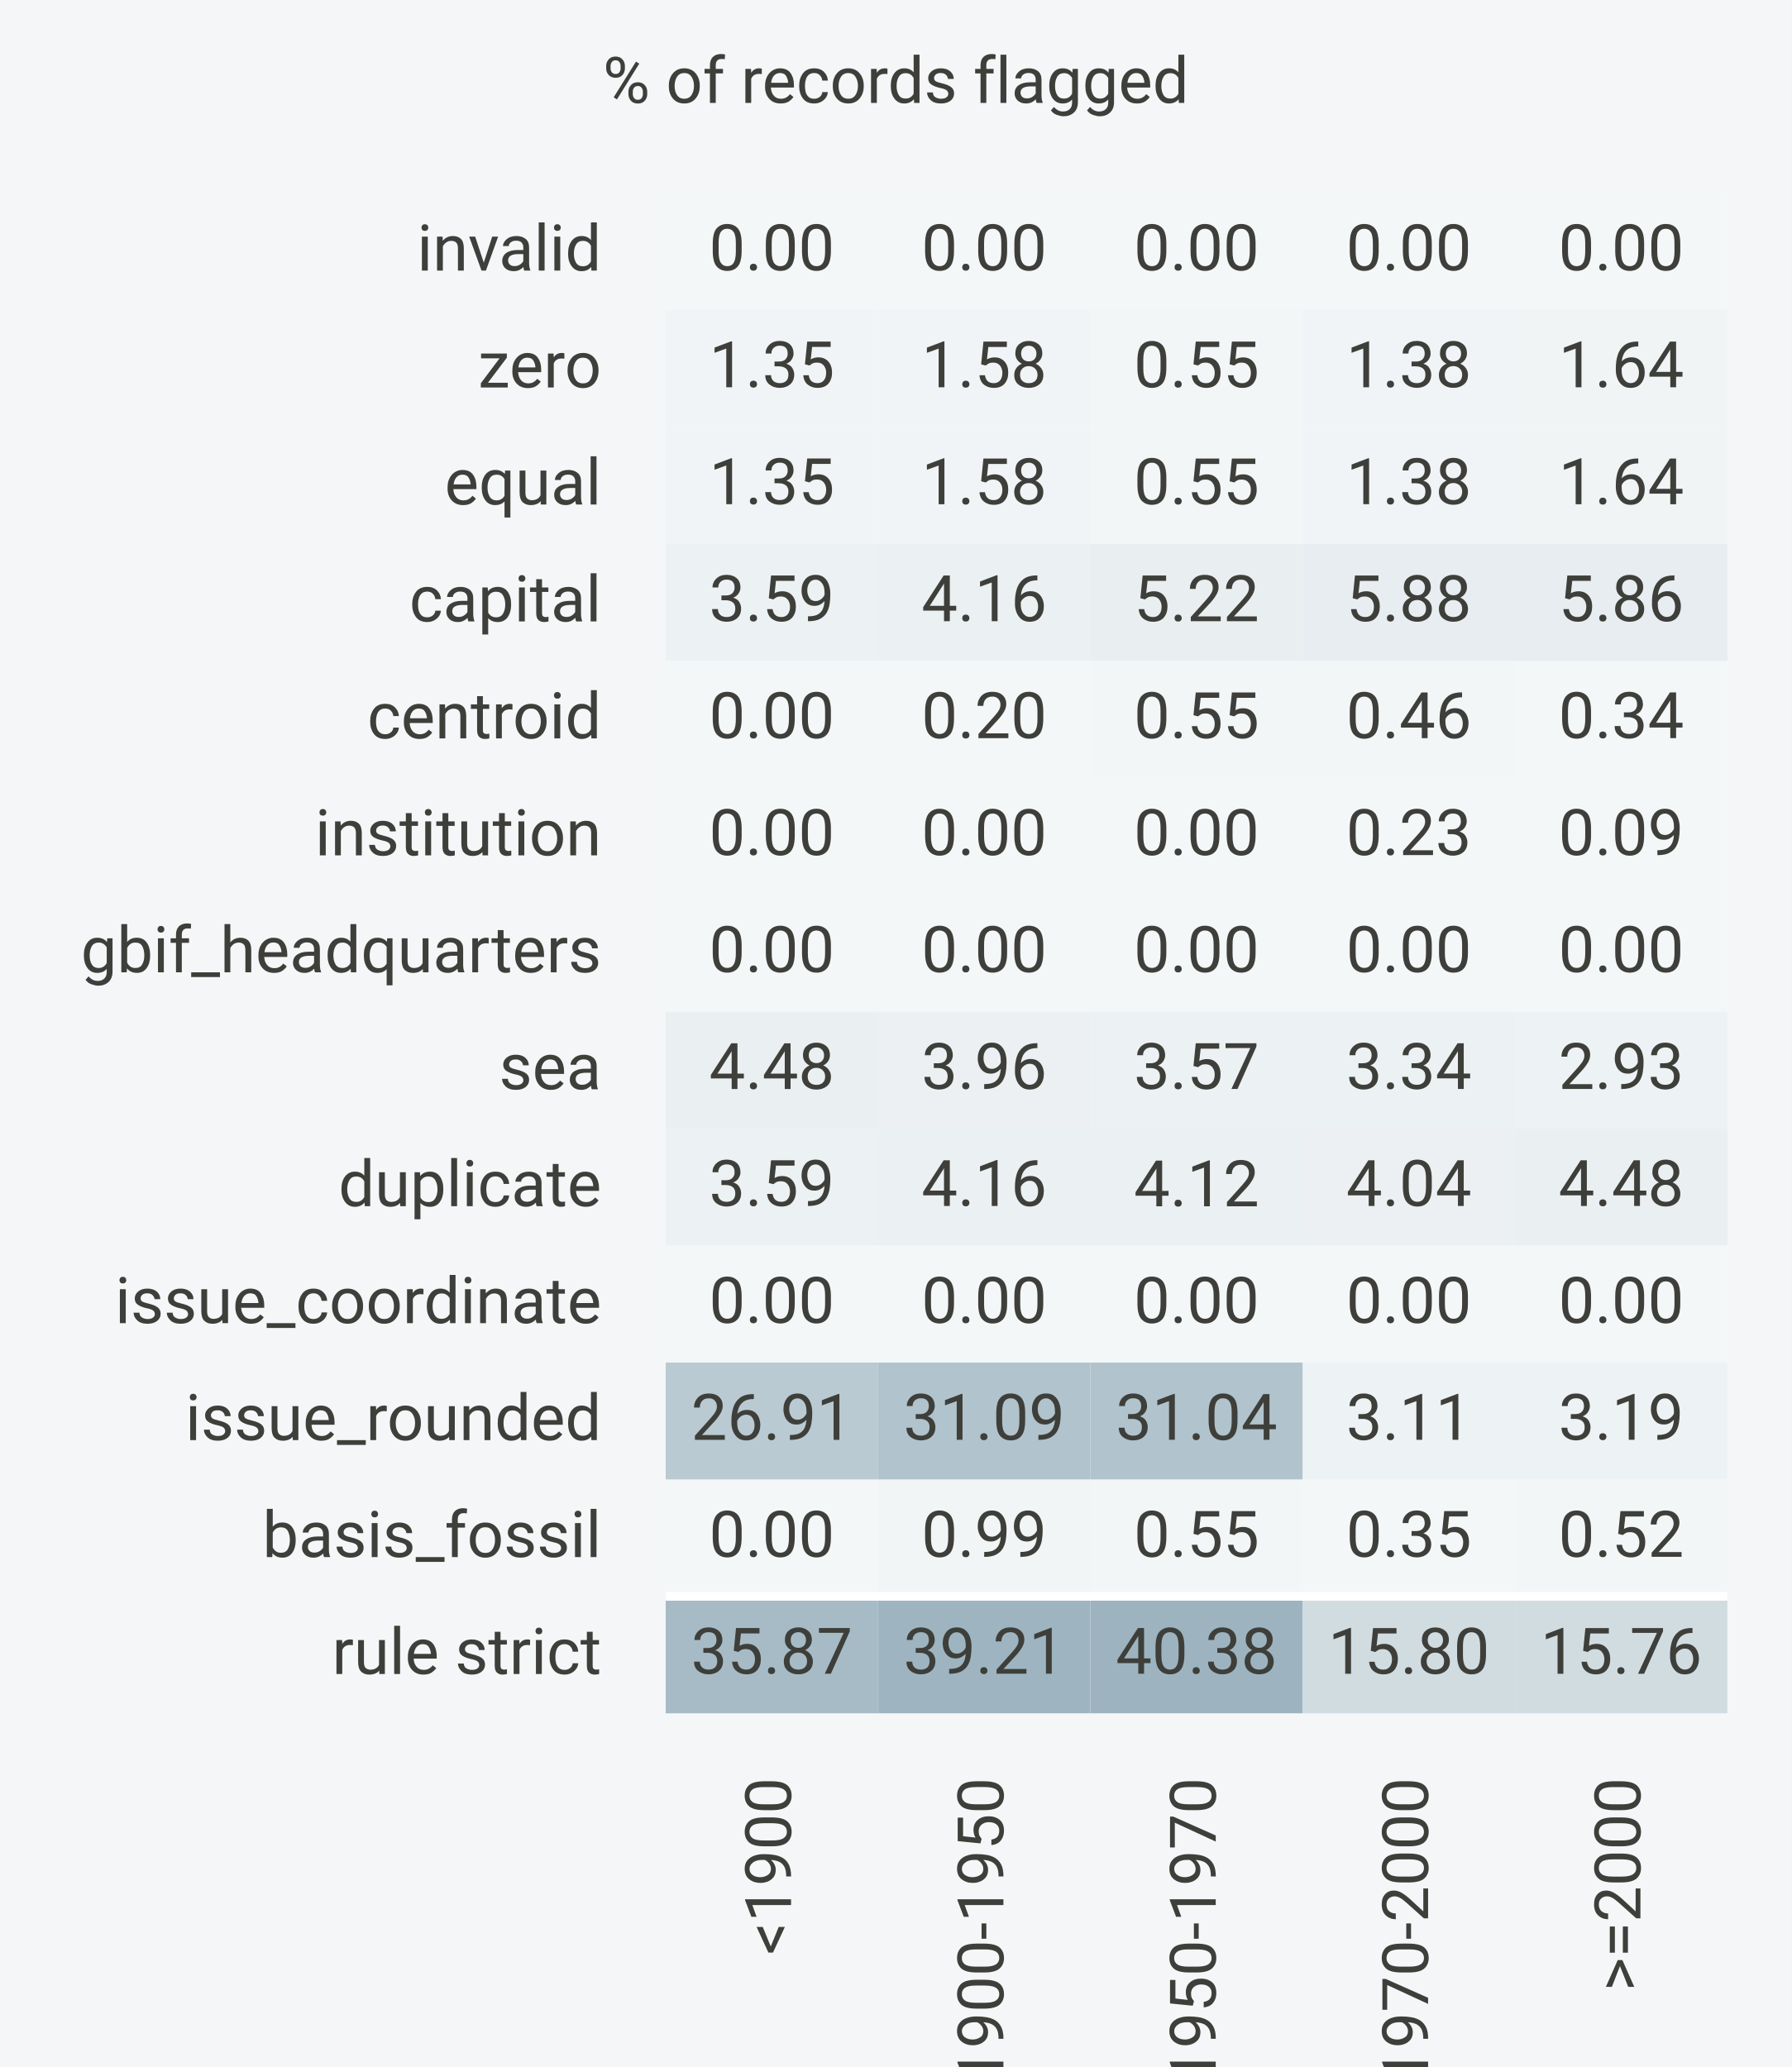
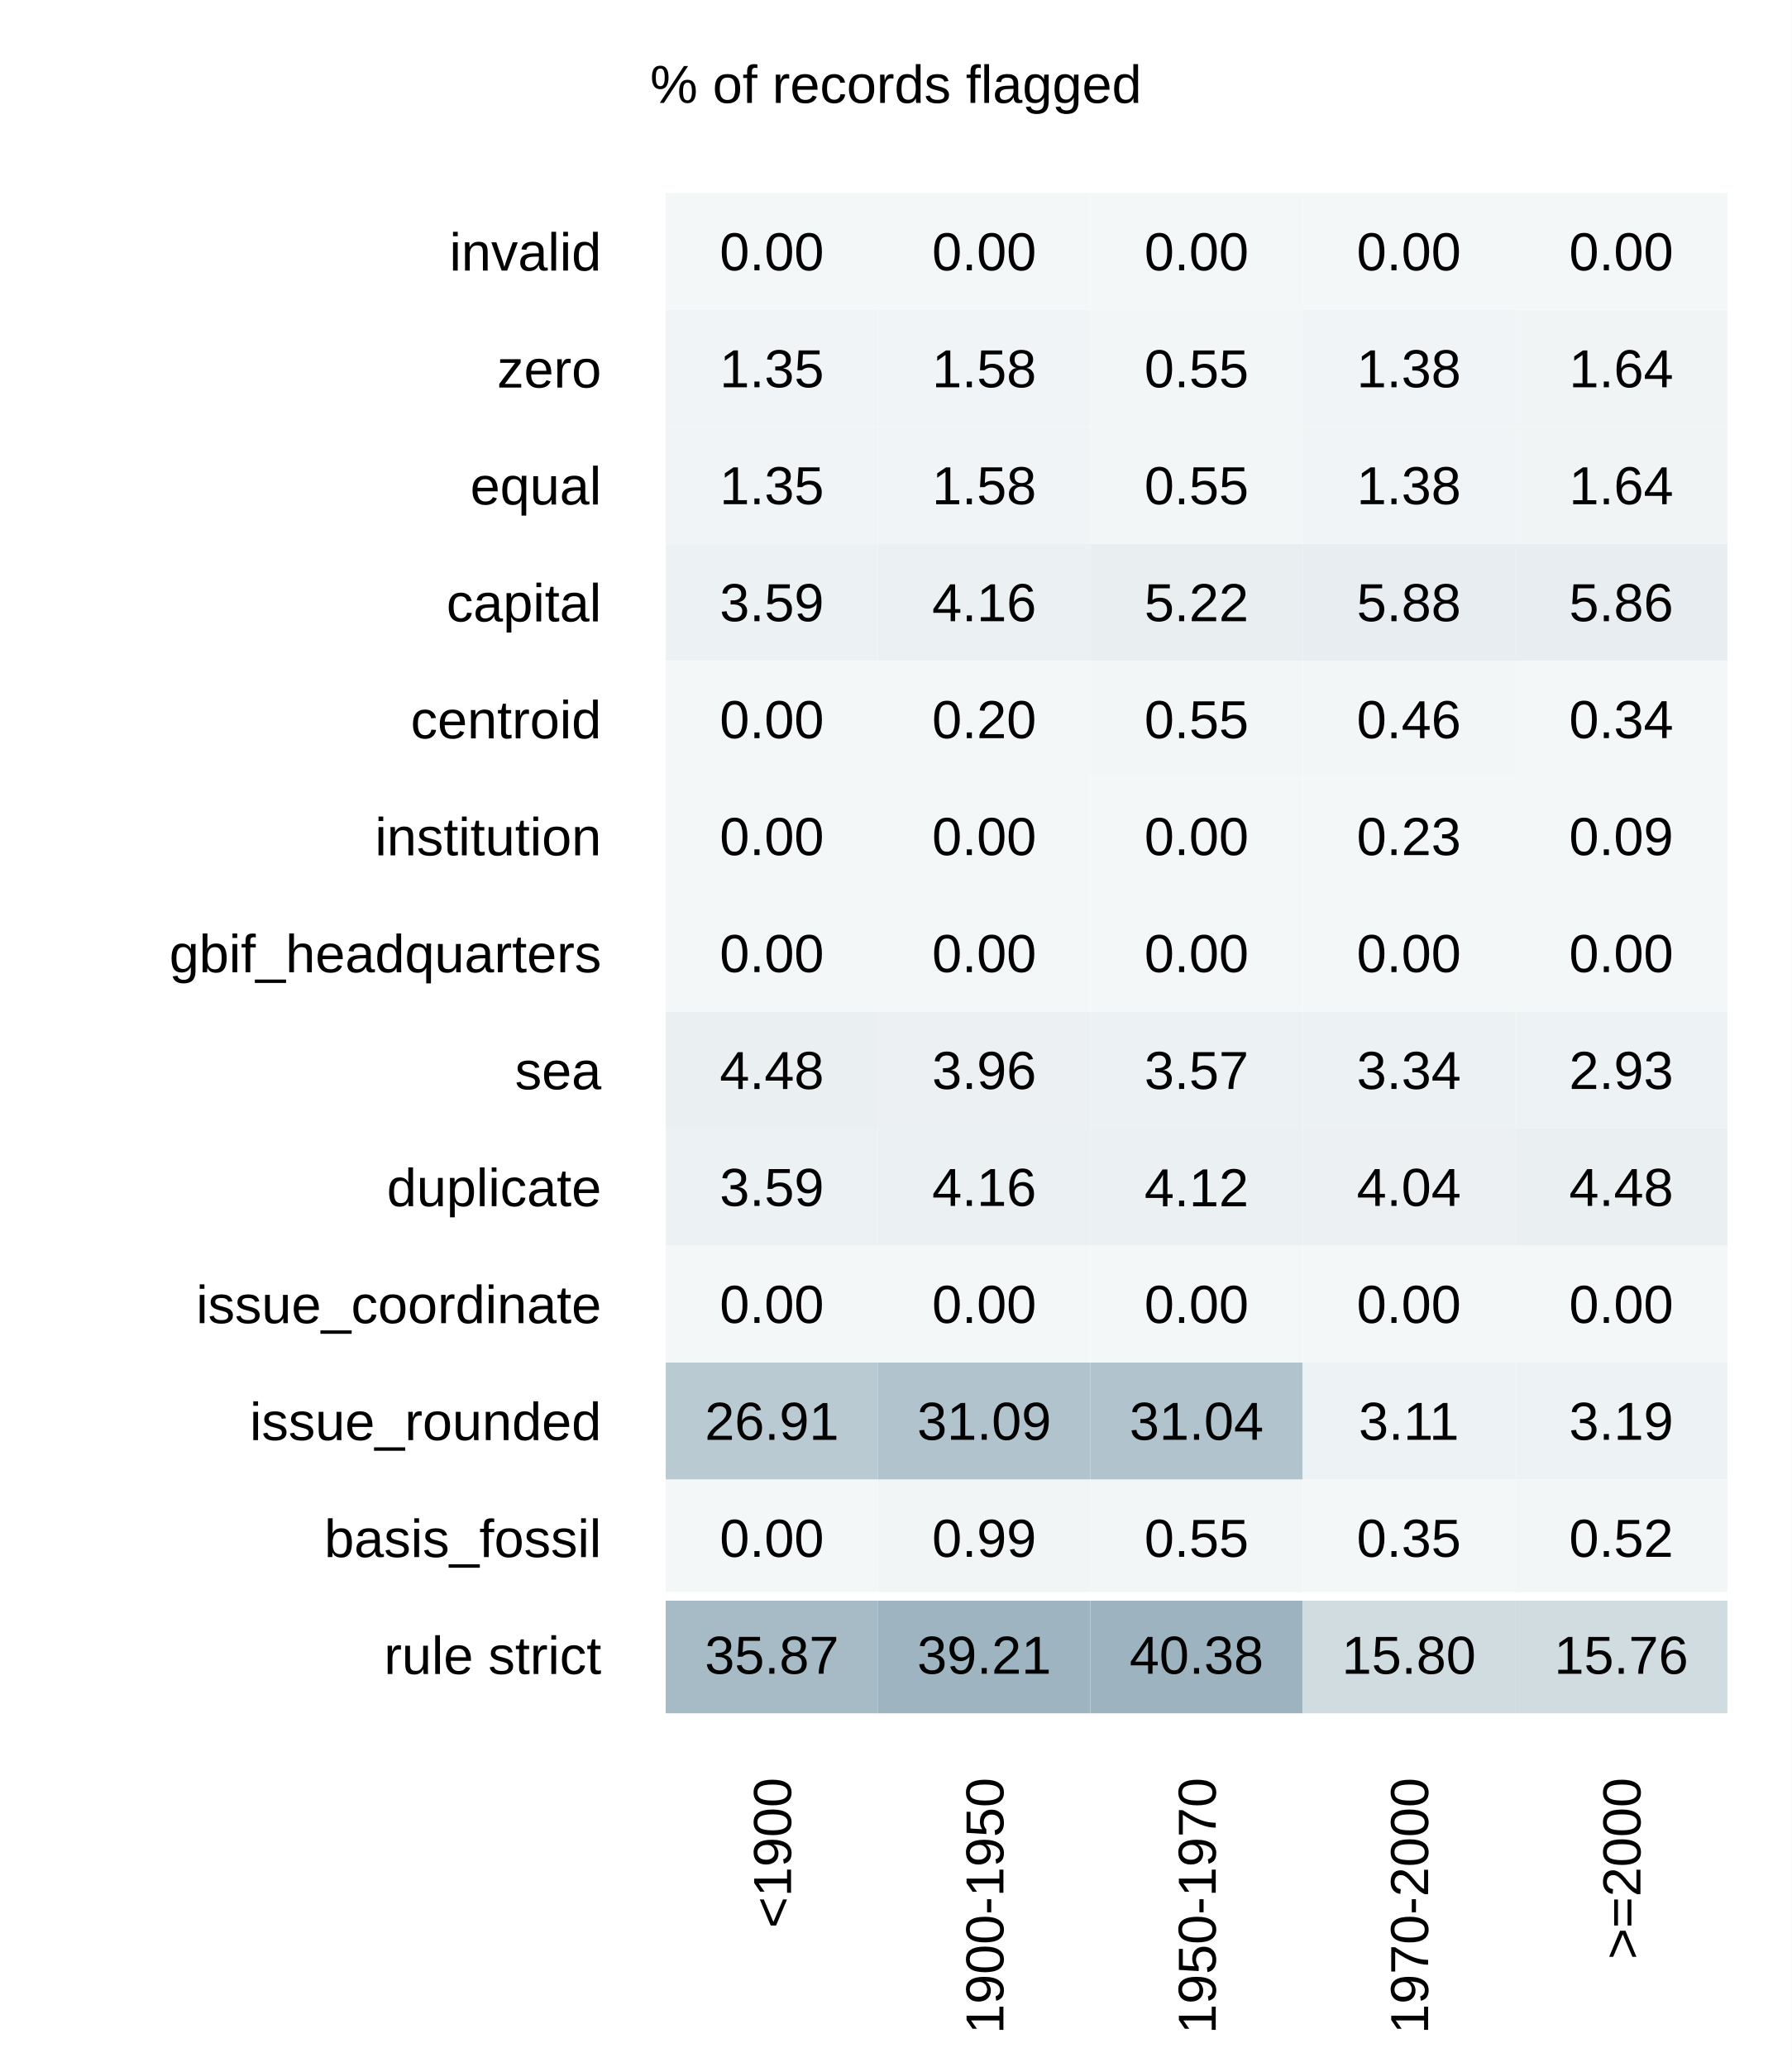
<svg xmlns="http://www.w3.org/2000/svg" width="468.00pt" height="540.00pt" viewBox="0 0 468.00 540.00">
  <g class="svglite">
    <defs>
      <style type="text/css">
-     /* theme-aware-processed */
-     .svglite line, .svglite polyline, .svglite polygon, .svglite path, .svglite circle {
+     .svglite line, .svglite polyline, .svglite polygon, .svglite path, .svglite rect, .svglite circle {
      fill: none;
-       stroke: #3E3F3A;
-       stroke-linecap: round;
-       stroke-linejoin: round;
-       stroke-miterlimit: 10.00;
-     }
-     .svglite &gt; g &gt; rect {
-       fill: none;
-       stroke: #3E3F3A;
+       stroke: #000000;
      stroke-linecap: round;
      stroke-linejoin: round;
      stroke-miterlimit: 10.00;
    }
    .svglite text {
      white-space: pre;
-       fill: #3E3F3A;
    }
    .svglite g.glyphgroup path {
      fill: inherit;
      stroke: none;
    }
  </style>
    </defs>
-     <rect class="svg-bg" width="100%" height="100%" style="stroke: none; fill: #F5F6F8;" />
+     <rect width="100%" height="100%" style="stroke: none; fill: #FFFFFF;" />
    <defs>
      <clipPath id="cpMC4wMHw0NjguMDB8MC4wMHw1NDAuMDA=">
        <rect x="0.00" y="0.00" width="468.00" height="540.00" />
      </clipPath>
    </defs>
    <g clip-path="url(#cpMC4wMHw0NjguMDB8MC4wMHw1NDAuMDA=)">
</g>
    <defs>
      <clipPath id="cpMTczLjg4fDQ1MS4yMHw1MC40MHw0NDcuNjA=">
        <rect x="173.88" y="50.40" width="277.32" height="397.20" />
      </clipPath>
    </defs>
    <g clip-path="url(#cpMTczLjg4fDQ1MS4yMHw1MC40MHw0NDcuNjA=)">
      <rect x="173.88" y="417.05" width="55.46" height="30.55" style="stroke-width: 0.75; stroke: none; fill: #A6BBC6;" />
      <rect x="229.34" y="417.05" width="55.46" height="30.55" style="stroke-width: 0.75; stroke: none; fill: #9EB5C1;" />
      <rect x="284.81" y="417.05" width="55.46" height="30.55" style="stroke-width: 0.75; stroke: none; fill: #9DB4C0;" />
      <rect x="340.27" y="417.05" width="55.46" height="30.55" style="stroke-width: 0.75; stroke: none; fill: #D1DCE1;" />
      <rect x="395.74" y="417.05" width="55.46" height="30.55" style="stroke-width: 0.75; stroke: none; fill: #D1DCE1;" />
      <rect x="173.88" y="386.49" width="55.46" height="30.55" style="stroke-width: 0.75; stroke: none; fill: #F4F7F8;" />
      <rect x="229.34" y="386.49" width="55.46" height="30.55" style="stroke-width: 0.75; stroke: none; fill: #F2F5F6;" />
      <rect x="284.81" y="386.49" width="55.46" height="30.55" style="stroke-width: 0.75; stroke: none; fill: #F3F6F7;" />
      <rect x="340.27" y="386.49" width="55.46" height="30.55" style="stroke-width: 0.75; stroke: none; fill: #F4F7F8;" />
      <rect x="395.74" y="386.49" width="55.46" height="30.55" style="stroke-width: 0.75; stroke: none; fill: #F3F6F7;" />
      <rect x="173.88" y="355.94" width="55.46" height="30.55" style="stroke-width: 0.75; stroke: none; fill: #BACAD2;" />
      <rect x="229.34" y="355.94" width="55.46" height="30.55" style="stroke-width: 0.75; stroke: none; fill: #B1C3CD;" />
      <rect x="284.81" y="355.94" width="55.46" height="30.55" style="stroke-width: 0.75; stroke: none; fill: #B1C3CD;" />
      <rect x="340.27" y="355.94" width="55.46" height="30.55" style="stroke-width: 0.75; stroke: none; fill: #EDF2F4;" />
      <rect x="395.74" y="355.94" width="55.46" height="30.55" style="stroke-width: 0.75; stroke: none; fill: #EDF2F4;" />
      <rect x="173.88" y="325.38" width="55.46" height="30.55" style="stroke-width: 0.75; stroke: none; fill: #F4F7F8;" />
      <rect x="229.34" y="325.38" width="55.46" height="30.55" style="stroke-width: 0.75; stroke: none; fill: #F4F7F8;" />
      <rect x="284.81" y="325.38" width="55.46" height="30.55" style="stroke-width: 0.75; stroke: none; fill: #F4F7F8;" />
      <rect x="340.27" y="325.38" width="55.46" height="30.55" style="stroke-width: 0.75; stroke: none; fill: #F4F7F8;" />
      <rect x="395.74" y="325.38" width="55.46" height="30.55" style="stroke-width: 0.75; stroke: none; fill: #F4F7F8;" />
      <rect x="173.88" y="294.83" width="55.46" height="30.55" style="stroke-width: 0.75; stroke: none; fill: #ECF1F3;" />
      <rect x="229.34" y="294.83" width="55.46" height="30.55" style="stroke-width: 0.75; stroke: none; fill: #EBF0F2;" />
      <rect x="284.81" y="294.83" width="55.46" height="30.55" style="stroke-width: 0.75; stroke: none; fill: #EBF0F2;" />
      <rect x="340.27" y="294.83" width="55.46" height="30.55" style="stroke-width: 0.75; stroke: none; fill: #ECF0F2;" />
      <rect x="395.74" y="294.83" width="55.46" height="30.55" style="stroke-width: 0.75; stroke: none; fill: #EAEFF1;" />
      <rect x="173.88" y="264.28" width="55.46" height="30.55" style="stroke-width: 0.75; stroke: none; fill: #EAEFF1;" />
      <rect x="229.34" y="264.28" width="55.46" height="30.55" style="stroke-width: 0.75; stroke: none; fill: #ECF0F2;" />
      <rect x="284.81" y="264.28" width="55.46" height="30.55" style="stroke-width: 0.75; stroke: none; fill: #ECF1F3;" />
      <rect x="340.27" y="264.28" width="55.46" height="30.55" style="stroke-width: 0.75; stroke: none; fill: #ECF1F3;" />
      <rect x="395.74" y="264.28" width="55.46" height="30.55" style="stroke-width: 0.75; stroke: none; fill: #EDF2F4;" />
      <rect x="173.88" y="233.72" width="55.46" height="30.55" style="stroke-width: 0.75; stroke: none; fill: #F4F7F8;" />
      <rect x="229.34" y="233.72" width="55.46" height="30.55" style="stroke-width: 0.75; stroke: none; fill: #F4F7F8;" />
      <rect x="284.81" y="233.72" width="55.46" height="30.55" style="stroke-width: 0.75; stroke: none; fill: #F4F7F8;" />
      <rect x="340.27" y="233.72" width="55.46" height="30.55" style="stroke-width: 0.75; stroke: none; fill: #F4F7F8;" />
      <rect x="395.74" y="233.72" width="55.46" height="30.55" style="stroke-width: 0.75; stroke: none; fill: #F4F7F8;" />
      <rect x="173.88" y="203.17" width="55.46" height="30.55" style="stroke-width: 0.75; stroke: none; fill: #F4F7F8;" />
      <rect x="229.34" y="203.17" width="55.46" height="30.55" style="stroke-width: 0.75; stroke: none; fill: #F4F7F8;" />
      <rect x="284.81" y="203.17" width="55.46" height="30.55" style="stroke-width: 0.75; stroke: none; fill: #F4F7F8;" />
      <rect x="340.27" y="203.17" width="55.46" height="30.55" style="stroke-width: 0.75; stroke: none; fill: #F4F7F8;" />
      <rect x="395.74" y="203.17" width="55.46" height="30.55" style="stroke-width: 0.75; stroke: none; fill: #F4F7F8;" />
      <rect x="173.88" y="172.62" width="55.46" height="30.55" style="stroke-width: 0.75; stroke: none; fill: #F4F7F8;" />
      <rect x="229.34" y="172.62" width="55.46" height="30.55" style="stroke-width: 0.75; stroke: none; fill: #F4F7F8;" />
      <rect x="284.81" y="172.62" width="55.46" height="30.55" style="stroke-width: 0.75; stroke: none; fill: #F3F6F7;" />
      <rect x="340.27" y="172.62" width="55.46" height="30.55" style="stroke-width: 0.75; stroke: none; fill: #F3F6F7;" />
      <rect x="395.74" y="172.62" width="55.46" height="30.55" style="stroke-width: 0.75; stroke: none; fill: #F4F7F8;" />
      <rect x="173.88" y="142.06" width="55.46" height="30.55" style="stroke-width: 0.75; stroke: none; fill: #ECF1F3;" />
      <rect x="229.34" y="142.06" width="55.46" height="30.55" style="stroke-width: 0.75; stroke: none; fill: #EBF0F2;" />
      <rect x="284.81" y="142.06" width="55.46" height="30.55" style="stroke-width: 0.75; stroke: none; fill: #E9EEF1;" />
      <rect x="340.27" y="142.06" width="55.46" height="30.55" style="stroke-width: 0.75; stroke: none; fill: #E7EDF0;" />
      <rect x="395.74" y="142.06" width="55.46" height="30.55" style="stroke-width: 0.75; stroke: none; fill: #E7EDF0;" />
      <rect x="173.88" y="111.51" width="55.46" height="30.55" style="stroke-width: 0.75; stroke: none; fill: #F1F4F6;" />
      <rect x="229.34" y="111.51" width="55.46" height="30.55" style="stroke-width: 0.75; stroke: none; fill: #F1F4F6;" />
      <rect x="284.81" y="111.51" width="55.46" height="30.55" style="stroke-width: 0.75; stroke: none; fill: #F3F6F7;" />
      <rect x="340.27" y="111.51" width="55.46" height="30.55" style="stroke-width: 0.75; stroke: none; fill: #F1F4F6;" />
      <rect x="395.74" y="111.51" width="55.46" height="30.55" style="stroke-width: 0.75; stroke: none; fill: #F0F4F5;" />
      <rect x="173.88" y="80.95" width="55.46" height="30.55" style="stroke-width: 0.75; stroke: none; fill: #F1F4F6;" />
      <rect x="229.34" y="80.95" width="55.46" height="30.55" style="stroke-width: 0.75; stroke: none; fill: #F1F4F6;" />
      <rect x="284.81" y="80.95" width="55.46" height="30.55" style="stroke-width: 0.75; stroke: none; fill: #F3F6F7;" />
      <rect x="340.27" y="80.95" width="55.46" height="30.55" style="stroke-width: 0.75; stroke: none; fill: #F1F4F6;" />
      <rect x="395.74" y="80.95" width="55.46" height="30.55" style="stroke-width: 0.75; stroke: none; fill: #F0F4F5;" />
      <rect x="173.88" y="50.40" width="55.46" height="30.55" style="stroke-width: 0.75; stroke: none; fill: #F4F7F8;" />
      <rect x="229.34" y="50.40" width="55.46" height="30.55" style="stroke-width: 0.75; stroke: none; fill: #F4F7F8;" />
      <rect x="284.81" y="50.40" width="55.46" height="30.55" style="stroke-width: 0.75; stroke: none; fill: #F4F7F8;" />
      <rect x="340.27" y="50.40" width="55.46" height="30.55" style="stroke-width: 0.75; stroke: none; fill: #F4F7F8;" />
      <rect x="395.74" y="50.40" width="55.46" height="30.55" style="stroke-width: 0.75; stroke: none; fill: #F4F7F8;" />
    </g>
    <g clip-path="url(#cpMC4wMHw0NjguMDB8MC4wMHw1NDAuMDA=)">
-       <text transform="translate(206.62,464.40) rotate(-90)" text-anchor="end" style="font-size: 1.4em; font-family: &quot;Roboto&quot;, -apple-system, BlinkMacSystemFont, &quot;Segoe UI&quot;, system-ui, sans-serif;">&lt;1900</text>
-       <text transform="translate(262.09,464.40) rotate(-90)" text-anchor="end" style="font-size: 1.4em; font-family: &quot;Roboto&quot;, -apple-system, BlinkMacSystemFont, &quot;Segoe UI&quot;, system-ui, sans-serif;">1900-1950</text>
-       <text transform="translate(317.55,464.40) rotate(-90)" text-anchor="end" style="font-size: 1.4em; font-family: &quot;Roboto&quot;, -apple-system, BlinkMacSystemFont, &quot;Segoe UI&quot;, system-ui, sans-serif;">1950-1970</text>
-       <text transform="translate(373.02,464.40) rotate(-90)" text-anchor="end" style="font-size: 1.4em; font-family: &quot;Roboto&quot;, -apple-system, BlinkMacSystemFont, &quot;Segoe UI&quot;, system-ui, sans-serif;">1970-2000</text>
-       <text transform="translate(428.48,464.40) rotate(-90)" text-anchor="end" style="font-size: 1.4em; font-family: &quot;Roboto&quot;, -apple-system, BlinkMacSystemFont, &quot;Segoe UI&quot;, system-ui, sans-serif;">&gt;=2000</text>
-       <text x="157.08" y="437.33" text-anchor="end" style="font-size: 1.4em; font-family: &quot;Roboto&quot;, -apple-system, BlinkMacSystemFont, &quot;Segoe UI&quot;, system-ui, sans-serif;">rule strict</text>
-       <text x="157.08" y="406.78" text-anchor="end" style="font-size: 1.4em; font-family: &quot;Roboto&quot;, -apple-system, BlinkMacSystemFont, &quot;Segoe UI&quot;, system-ui, sans-serif;">basis_fossil</text>
-       <text x="157.08" y="376.23" text-anchor="end" style="font-size: 1.4em; font-family: &quot;Roboto&quot;, -apple-system, BlinkMacSystemFont, &quot;Segoe UI&quot;, system-ui, sans-serif;">issue_rounded</text>
-       <text x="157.08" y="345.67" text-anchor="end" style="font-size: 1.4em; font-family: &quot;Roboto&quot;, -apple-system, BlinkMacSystemFont, &quot;Segoe UI&quot;, system-ui, sans-serif;">issue_coordinate</text>
-       <text x="157.08" y="315.12" text-anchor="end" style="font-size: 1.4em; font-family: &quot;Roboto&quot;, -apple-system, BlinkMacSystemFont, &quot;Segoe UI&quot;, system-ui, sans-serif;">duplicate</text>
-       <text x="157.08" y="284.57" text-anchor="end" style="font-size: 1.4em; font-family: &quot;Roboto&quot;, -apple-system, BlinkMacSystemFont, &quot;Segoe UI&quot;, system-ui, sans-serif;">sea</text>
-       <text x="157.08" y="254.01" text-anchor="end" style="font-size: 1.4em; font-family: &quot;Roboto&quot;, -apple-system, BlinkMacSystemFont, &quot;Segoe UI&quot;, system-ui, sans-serif;">gbif_headquarters</text>
-       <text x="157.08" y="223.46" text-anchor="end" style="font-size: 1.4em; font-family: &quot;Roboto&quot;, -apple-system, BlinkMacSystemFont, &quot;Segoe UI&quot;, system-ui, sans-serif;">institution</text>
-       <text x="157.08" y="192.90" text-anchor="end" style="font-size: 1.4em; font-family: &quot;Roboto&quot;, -apple-system, BlinkMacSystemFont, &quot;Segoe UI&quot;, system-ui, sans-serif;">centroid</text>
-       <text x="157.08" y="162.35" text-anchor="end" style="font-size: 1.4em; font-family: &quot;Roboto&quot;, -apple-system, BlinkMacSystemFont, &quot;Segoe UI&quot;, system-ui, sans-serif;">capital</text>
-       <text x="157.08" y="131.80" text-anchor="end" style="font-size: 1.4em; font-family: &quot;Roboto&quot;, -apple-system, BlinkMacSystemFont, &quot;Segoe UI&quot;, system-ui, sans-serif;">equal</text>
-       <text x="157.08" y="101.24" text-anchor="end" style="font-size: 1.4em; font-family: &quot;Roboto&quot;, -apple-system, BlinkMacSystemFont, &quot;Segoe UI&quot;, system-ui, sans-serif;">zero</text>
-       <text x="157.08" y="70.69" text-anchor="end" style="font-size: 1.4em; font-family: &quot;Roboto&quot;, -apple-system, BlinkMacSystemFont, &quot;Segoe UI&quot;, system-ui, sans-serif;">invalid</text>
+       <text transform="translate(206.62,464.40) rotate(-90)" text-anchor="end" style="font-size: 14.00px; font-family: &quot;Arial&quot;;" textLength="39.30px" lengthAdjust="spacingAndGlyphs">&lt;1900</text>
+       <text transform="translate(262.09,464.40) rotate(-90)" text-anchor="end" style="font-size: 14.00px; font-family: &quot;Arial&quot;;" textLength="66.91px" lengthAdjust="spacingAndGlyphs">1900-1950</text>
+       <text transform="translate(317.55,464.40) rotate(-90)" text-anchor="end" style="font-size: 14.00px; font-family: &quot;Arial&quot;;" textLength="66.91px" lengthAdjust="spacingAndGlyphs">1950-1970</text>
+       <text transform="translate(373.02,464.40) rotate(-90)" text-anchor="end" style="font-size: 14.00px; font-family: &quot;Arial&quot;;" textLength="66.91px" lengthAdjust="spacingAndGlyphs">1970-2000</text>
+       <text transform="translate(428.48,464.40) rotate(-90)" text-anchor="end" style="font-size: 14.00px; font-family: &quot;Arial&quot;;" textLength="47.47px" lengthAdjust="spacingAndGlyphs">&gt;=2000</text>
+       <text x="157.08" y="437.33" text-anchor="end" style="font-size: 14.00px; font-family: &quot;Arial&quot;;" textLength="56.77px" lengthAdjust="spacingAndGlyphs">rule strict</text>
+       <text x="157.08" y="406.78" text-anchor="end" style="font-size: 14.00px; font-family: &quot;Arial&quot;;" textLength="72.34px" lengthAdjust="spacingAndGlyphs">basis_fossil</text>
+       <text x="157.08" y="376.23" text-anchor="end" style="font-size: 14.00px; font-family: &quot;Arial&quot;;" textLength="91.80px" lengthAdjust="spacingAndGlyphs">issue_rounded</text>
+       <text x="157.08" y="345.67" text-anchor="end" style="font-size: 14.00px; font-family: &quot;Arial&quot;;" textLength="105.80px" lengthAdjust="spacingAndGlyphs">issue_coordinate</text>
+       <text x="157.08" y="315.12" text-anchor="end" style="font-size: 14.00px; font-family: &quot;Arial&quot;;" textLength="56.02px" lengthAdjust="spacingAndGlyphs">duplicate</text>
+       <text x="157.08" y="284.57" text-anchor="end" style="font-size: 14.00px; font-family: &quot;Arial&quot;;" textLength="22.56px" lengthAdjust="spacingAndGlyphs">sea</text>
+       <text x="157.08" y="254.01" text-anchor="end" style="font-size: 14.00px; font-family: &quot;Arial&quot;;" textLength="112.80px" lengthAdjust="spacingAndGlyphs">gbif_headquarters</text>
+       <text x="157.08" y="223.46" text-anchor="end" style="font-size: 14.00px; font-family: &quot;Arial&quot;;" textLength="59.12px" lengthAdjust="spacingAndGlyphs">institution</text>
+       <text x="157.08" y="192.90" text-anchor="end" style="font-size: 14.00px; font-family: &quot;Arial&quot;;" textLength="49.78px" lengthAdjust="spacingAndGlyphs">centroid</text>
+       <text x="157.08" y="162.35" text-anchor="end" style="font-size: 14.00px; font-family: &quot;Arial&quot;;" textLength="40.45px" lengthAdjust="spacingAndGlyphs">capital</text>
+       <text x="157.08" y="131.80" text-anchor="end" style="font-size: 14.00px; font-family: &quot;Arial&quot;;" textLength="34.23px" lengthAdjust="spacingAndGlyphs">equal</text>
+       <text x="157.08" y="101.24" text-anchor="end" style="font-size: 14.00px; font-family: &quot;Arial&quot;;" textLength="27.22px" lengthAdjust="spacingAndGlyphs">zero</text>
+       <text x="157.08" y="70.69" text-anchor="end" style="font-size: 14.00px; font-family: &quot;Arial&quot;;" textLength="39.67px" lengthAdjust="spacingAndGlyphs">invalid</text>
    </g>
    <g clip-path="url(#cpMTczLjg4fDQ1MS4yMHw1MC40MHw0NDcuNjA=)">
      <line x1="173.88" y1="417.05" x2="451.20" y2="417.05" style="stroke-width: 2.25; stroke: #FFFFFF;" />
-       <text class="preserve-color" x="201.61" y="437.26" text-anchor="middle" style="font-size: 1.4em; font-family: &quot;Roboto&quot;, -apple-system, BlinkMacSystemFont, &quot;Segoe UI&quot;, system-ui, sans-serif;">35.87</text>
-       <text class="preserve-color" x="257.08" y="437.26" text-anchor="middle" style="font-size: 1.4em; font-family: &quot;Roboto&quot;, -apple-system, BlinkMacSystemFont, &quot;Segoe UI&quot;, system-ui, sans-serif;">39.21</text>
-       <text class="preserve-color" x="312.54" y="437.26" text-anchor="middle" style="font-size: 1.4em; font-family: &quot;Roboto&quot;, -apple-system, BlinkMacSystemFont, &quot;Segoe UI&quot;, system-ui, sans-serif;">40.38</text>
-       <text class="preserve-color" x="368.00" y="437.27" text-anchor="middle" style="font-size: 1.4em; font-family: &quot;Roboto&quot;, -apple-system, BlinkMacSystemFont, &quot;Segoe UI&quot;, system-ui, sans-serif;">15.80</text>
-       <text class="preserve-color" x="423.47" y="437.27" text-anchor="middle" style="font-size: 1.4em; font-family: &quot;Roboto&quot;, -apple-system, BlinkMacSystemFont, &quot;Segoe UI&quot;, system-ui, sans-serif;">15.76</text>
-       <text class="preserve-color" x="201.61" y="406.72" text-anchor="middle" style="font-size: 1.4em; font-family: &quot;Roboto&quot;, -apple-system, BlinkMacSystemFont, &quot;Segoe UI&quot;, system-ui, sans-serif;">0.00</text>
-       <text class="preserve-color" x="257.08" y="406.72" text-anchor="middle" style="font-size: 1.4em; font-family: &quot;Roboto&quot;, -apple-system, BlinkMacSystemFont, &quot;Segoe UI&quot;, system-ui, sans-serif;">0.99</text>
-       <text class="preserve-color" x="312.54" y="406.72" text-anchor="middle" style="font-size: 1.4em; font-family: &quot;Roboto&quot;, -apple-system, BlinkMacSystemFont, &quot;Segoe UI&quot;, system-ui, sans-serif;">0.55</text>
-       <text class="preserve-color" x="368.00" y="406.71" text-anchor="middle" style="font-size: 1.4em; font-family: &quot;Roboto&quot;, -apple-system, BlinkMacSystemFont, &quot;Segoe UI&quot;, system-ui, sans-serif;">0.35</text>
-       <text class="preserve-color" x="423.47" y="406.72" text-anchor="middle" style="font-size: 1.4em; font-family: &quot;Roboto&quot;, -apple-system, BlinkMacSystemFont, &quot;Segoe UI&quot;, system-ui, sans-serif;">0.52</text>
-       <text class="preserve-color" x="201.61" y="376.16" text-anchor="middle" style="font-size: 1.4em; font-family: &quot;Roboto&quot;, -apple-system, BlinkMacSystemFont, &quot;Segoe UI&quot;, system-ui, sans-serif;">26.91</text>
-       <text class="preserve-color" x="257.08" y="376.15" text-anchor="middle" style="font-size: 1.4em; font-family: &quot;Roboto&quot;, -apple-system, BlinkMacSystemFont, &quot;Segoe UI&quot;, system-ui, sans-serif;">31.09</text>
-       <text class="preserve-color" x="312.54" y="376.15" text-anchor="middle" style="font-size: 1.4em; font-family: &quot;Roboto&quot;, -apple-system, BlinkMacSystemFont, &quot;Segoe UI&quot;, system-ui, sans-serif;">31.04</text>
-       <text class="preserve-color" x="368.00" y="376.15" text-anchor="middle" style="font-size: 1.4em; font-family: &quot;Roboto&quot;, -apple-system, BlinkMacSystemFont, &quot;Segoe UI&quot;, system-ui, sans-serif;">3.11</text>
-       <text class="preserve-color" x="423.47" y="376.15" text-anchor="middle" style="font-size: 1.4em; font-family: &quot;Roboto&quot;, -apple-system, BlinkMacSystemFont, &quot;Segoe UI&quot;, system-ui, sans-serif;">3.19</text>
-       <text class="preserve-color" x="201.61" y="345.61" text-anchor="middle" style="font-size: 1.4em; font-family: &quot;Roboto&quot;, -apple-system, BlinkMacSystemFont, &quot;Segoe UI&quot;, system-ui, sans-serif;">0.00</text>
-       <text class="preserve-color" x="257.08" y="345.61" text-anchor="middle" style="font-size: 1.4em; font-family: &quot;Roboto&quot;, -apple-system, BlinkMacSystemFont, &quot;Segoe UI&quot;, system-ui, sans-serif;">0.00</text>
-       <text class="preserve-color" x="312.54" y="345.61" text-anchor="middle" style="font-size: 1.4em; font-family: &quot;Roboto&quot;, -apple-system, BlinkMacSystemFont, &quot;Segoe UI&quot;, system-ui, sans-serif;">0.00</text>
-       <text class="preserve-color" x="368.00" y="345.61" text-anchor="middle" style="font-size: 1.4em; font-family: &quot;Roboto&quot;, -apple-system, BlinkMacSystemFont, &quot;Segoe UI&quot;, system-ui, sans-serif;">0.00</text>
-       <text class="preserve-color" x="423.47" y="345.61" text-anchor="middle" style="font-size: 1.4em; font-family: &quot;Roboto&quot;, -apple-system, BlinkMacSystemFont, &quot;Segoe UI&quot;, system-ui, sans-serif;">0.00</text>
-       <text class="preserve-color" x="201.61" y="315.05" text-anchor="middle" style="font-size: 1.4em; font-family: &quot;Roboto&quot;, -apple-system, BlinkMacSystemFont, &quot;Segoe UI&quot;, system-ui, sans-serif;">3.59</text>
-       <text class="preserve-color" x="257.08" y="315.05" text-anchor="middle" style="font-size: 1.4em; font-family: &quot;Roboto&quot;, -apple-system, BlinkMacSystemFont, &quot;Segoe UI&quot;, system-ui, sans-serif;">4.16</text>
-       <text class="preserve-color" x="312.54" y="315.14" text-anchor="middle" style="font-size: 1.4em; font-family: &quot;Roboto&quot;, -apple-system, BlinkMacSystemFont, &quot;Segoe UI&quot;, system-ui, sans-serif;">4.12</text>
-       <text class="preserve-color" x="368.00" y="315.05" text-anchor="middle" style="font-size: 1.4em; font-family: &quot;Roboto&quot;, -apple-system, BlinkMacSystemFont, &quot;Segoe UI&quot;, system-ui, sans-serif;">4.04</text>
-       <text class="preserve-color" x="423.47" y="315.05" text-anchor="middle" style="font-size: 1.4em; font-family: &quot;Roboto&quot;, -apple-system, BlinkMacSystemFont, &quot;Segoe UI&quot;, system-ui, sans-serif;">4.48</text>
-       <text class="preserve-color" x="201.61" y="284.50" text-anchor="middle" style="font-size: 1.4em; font-family: &quot;Roboto&quot;, -apple-system, BlinkMacSystemFont, &quot;Segoe UI&quot;, system-ui, sans-serif;">4.48</text>
-       <text class="preserve-color" x="257.08" y="284.49" text-anchor="middle" style="font-size: 1.4em; font-family: &quot;Roboto&quot;, -apple-system, BlinkMacSystemFont, &quot;Segoe UI&quot;, system-ui, sans-serif;">3.96</text>
-       <text class="preserve-color" x="312.54" y="284.49" text-anchor="middle" style="font-size: 1.4em; font-family: &quot;Roboto&quot;, -apple-system, BlinkMacSystemFont, &quot;Segoe UI&quot;, system-ui, sans-serif;">3.57</text>
-       <text class="preserve-color" x="368.00" y="284.49" text-anchor="middle" style="font-size: 1.4em; font-family: &quot;Roboto&quot;, -apple-system, BlinkMacSystemFont, &quot;Segoe UI&quot;, system-ui, sans-serif;">3.34</text>
-       <text class="preserve-color" x="423.47" y="284.49" text-anchor="middle" style="font-size: 1.4em; font-family: &quot;Roboto&quot;, -apple-system, BlinkMacSystemFont, &quot;Segoe UI&quot;, system-ui, sans-serif;">2.93</text>
-       <text class="preserve-color" x="201.61" y="253.95" text-anchor="middle" style="font-size: 1.4em; font-family: &quot;Roboto&quot;, -apple-system, BlinkMacSystemFont, &quot;Segoe UI&quot;, system-ui, sans-serif;">0.00</text>
-       <text class="preserve-color" x="257.08" y="253.95" text-anchor="middle" style="font-size: 1.4em; font-family: &quot;Roboto&quot;, -apple-system, BlinkMacSystemFont, &quot;Segoe UI&quot;, system-ui, sans-serif;">0.00</text>
-       <text class="preserve-color" x="312.54" y="253.95" text-anchor="middle" style="font-size: 1.4em; font-family: &quot;Roboto&quot;, -apple-system, BlinkMacSystemFont, &quot;Segoe UI&quot;, system-ui, sans-serif;">0.00</text>
-       <text class="preserve-color" x="368.00" y="253.95" text-anchor="middle" style="font-size: 1.4em; font-family: &quot;Roboto&quot;, -apple-system, BlinkMacSystemFont, &quot;Segoe UI&quot;, system-ui, sans-serif;">0.00</text>
-       <text class="preserve-color" x="423.47" y="253.95" text-anchor="middle" style="font-size: 1.4em; font-family: &quot;Roboto&quot;, -apple-system, BlinkMacSystemFont, &quot;Segoe UI&quot;, system-ui, sans-serif;">0.00</text>
-       <text class="preserve-color" x="201.61" y="223.39" text-anchor="middle" style="font-size: 1.4em; font-family: &quot;Roboto&quot;, -apple-system, BlinkMacSystemFont, &quot;Segoe UI&quot;, system-ui, sans-serif;">0.00</text>
-       <text class="preserve-color" x="257.08" y="223.39" text-anchor="middle" style="font-size: 1.4em; font-family: &quot;Roboto&quot;, -apple-system, BlinkMacSystemFont, &quot;Segoe UI&quot;, system-ui, sans-serif;">0.00</text>
-       <text class="preserve-color" x="312.54" y="223.39" text-anchor="middle" style="font-size: 1.4em; font-family: &quot;Roboto&quot;, -apple-system, BlinkMacSystemFont, &quot;Segoe UI&quot;, system-ui, sans-serif;">0.00</text>
-       <text class="preserve-color" x="368.00" y="223.39" text-anchor="middle" style="font-size: 1.4em; font-family: &quot;Roboto&quot;, -apple-system, BlinkMacSystemFont, &quot;Segoe UI&quot;, system-ui, sans-serif;">0.23</text>
-       <text class="preserve-color" x="423.47" y="223.39" text-anchor="middle" style="font-size: 1.4em; font-family: &quot;Roboto&quot;, -apple-system, BlinkMacSystemFont, &quot;Segoe UI&quot;, system-ui, sans-serif;">0.09</text>
-       <text class="preserve-color" x="201.61" y="192.84" text-anchor="middle" style="font-size: 1.4em; font-family: &quot;Roboto&quot;, -apple-system, BlinkMacSystemFont, &quot;Segoe UI&quot;, system-ui, sans-serif;">0.00</text>
-       <text class="preserve-color" x="257.08" y="192.84" text-anchor="middle" style="font-size: 1.4em; font-family: &quot;Roboto&quot;, -apple-system, BlinkMacSystemFont, &quot;Segoe UI&quot;, system-ui, sans-serif;">0.20</text>
-       <text class="preserve-color" x="312.54" y="192.84" text-anchor="middle" style="font-size: 1.4em; font-family: &quot;Roboto&quot;, -apple-system, BlinkMacSystemFont, &quot;Segoe UI&quot;, system-ui, sans-serif;">0.55</text>
-       <text class="preserve-color" x="368.00" y="192.84" text-anchor="middle" style="font-size: 1.4em; font-family: &quot;Roboto&quot;, -apple-system, BlinkMacSystemFont, &quot;Segoe UI&quot;, system-ui, sans-serif;">0.46</text>
-       <text class="preserve-color" x="423.47" y="192.83" text-anchor="middle" style="font-size: 1.4em; font-family: &quot;Roboto&quot;, -apple-system, BlinkMacSystemFont, &quot;Segoe UI&quot;, system-ui, sans-serif;">0.34</text>
-       <text class="preserve-color" x="201.61" y="162.28" text-anchor="middle" style="font-size: 1.4em; font-family: &quot;Roboto&quot;, -apple-system, BlinkMacSystemFont, &quot;Segoe UI&quot;, system-ui, sans-serif;">3.59</text>
-       <text class="preserve-color" x="257.08" y="162.28" text-anchor="middle" style="font-size: 1.4em; font-family: &quot;Roboto&quot;, -apple-system, BlinkMacSystemFont, &quot;Segoe UI&quot;, system-ui, sans-serif;">4.16</text>
-       <text class="preserve-color" x="312.54" y="162.28" text-anchor="middle" style="font-size: 1.4em; font-family: &quot;Roboto&quot;, -apple-system, BlinkMacSystemFont, &quot;Segoe UI&quot;, system-ui, sans-serif;">5.22</text>
-       <text class="preserve-color" x="368.00" y="162.28" text-anchor="middle" style="font-size: 1.4em; font-family: &quot;Roboto&quot;, -apple-system, BlinkMacSystemFont, &quot;Segoe UI&quot;, system-ui, sans-serif;">5.88</text>
-       <text class="preserve-color" x="423.47" y="162.28" text-anchor="middle" style="font-size: 1.4em; font-family: &quot;Roboto&quot;, -apple-system, BlinkMacSystemFont, &quot;Segoe UI&quot;, system-ui, sans-serif;">5.86</text>
-       <text class="preserve-color" x="201.61" y="131.72" text-anchor="middle" style="font-size: 1.4em; font-family: &quot;Roboto&quot;, -apple-system, BlinkMacSystemFont, &quot;Segoe UI&quot;, system-ui, sans-serif;">1.35</text>
-       <text class="preserve-color" x="257.08" y="131.73" text-anchor="middle" style="font-size: 1.4em; font-family: &quot;Roboto&quot;, -apple-system, BlinkMacSystemFont, &quot;Segoe UI&quot;, system-ui, sans-serif;">1.58</text>
-       <text class="preserve-color" x="312.54" y="131.73" text-anchor="middle" style="font-size: 1.4em; font-family: &quot;Roboto&quot;, -apple-system, BlinkMacSystemFont, &quot;Segoe UI&quot;, system-ui, sans-serif;">0.55</text>
-       <text class="preserve-color" x="368.00" y="131.72" text-anchor="middle" style="font-size: 1.4em; font-family: &quot;Roboto&quot;, -apple-system, BlinkMacSystemFont, &quot;Segoe UI&quot;, system-ui, sans-serif;">1.38</text>
-       <text class="preserve-color" x="423.47" y="131.73" text-anchor="middle" style="font-size: 1.4em; font-family: &quot;Roboto&quot;, -apple-system, BlinkMacSystemFont, &quot;Segoe UI&quot;, system-ui, sans-serif;">1.64</text>
-       <text class="preserve-color" x="201.61" y="101.17" text-anchor="middle" style="font-size: 1.4em; font-family: &quot;Roboto&quot;, -apple-system, BlinkMacSystemFont, &quot;Segoe UI&quot;, system-ui, sans-serif;">1.35</text>
-       <text class="preserve-color" x="257.08" y="101.18" text-anchor="middle" style="font-size: 1.4em; font-family: &quot;Roboto&quot;, -apple-system, BlinkMacSystemFont, &quot;Segoe UI&quot;, system-ui, sans-serif;">1.58</text>
-       <text class="preserve-color" x="312.54" y="101.18" text-anchor="middle" style="font-size: 1.4em; font-family: &quot;Roboto&quot;, -apple-system, BlinkMacSystemFont, &quot;Segoe UI&quot;, system-ui, sans-serif;">0.55</text>
-       <text class="preserve-color" x="368.00" y="101.17" text-anchor="middle" style="font-size: 1.4em; font-family: &quot;Roboto&quot;, -apple-system, BlinkMacSystemFont, &quot;Segoe UI&quot;, system-ui, sans-serif;">1.38</text>
-       <text class="preserve-color" x="423.47" y="101.18" text-anchor="middle" style="font-size: 1.4em; font-family: &quot;Roboto&quot;, -apple-system, BlinkMacSystemFont, &quot;Segoe UI&quot;, system-ui, sans-serif;">1.64</text>
-       <text class="preserve-color" x="201.61" y="70.62" text-anchor="middle" style="font-size: 1.4em; font-family: &quot;Roboto&quot;, -apple-system, BlinkMacSystemFont, &quot;Segoe UI&quot;, system-ui, sans-serif;">0.00</text>
-       <text class="preserve-color" x="257.08" y="70.62" text-anchor="middle" style="font-size: 1.4em; font-family: &quot;Roboto&quot;, -apple-system, BlinkMacSystemFont, &quot;Segoe UI&quot;, system-ui, sans-serif;">0.00</text>
-       <text class="preserve-color" x="312.54" y="70.62" text-anchor="middle" style="font-size: 1.4em; font-family: &quot;Roboto&quot;, -apple-system, BlinkMacSystemFont, &quot;Segoe UI&quot;, system-ui, sans-serif;">0.00</text>
-       <text class="preserve-color" x="368.00" y="70.62" text-anchor="middle" style="font-size: 1.4em; font-family: &quot;Roboto&quot;, -apple-system, BlinkMacSystemFont, &quot;Segoe UI&quot;, system-ui, sans-serif;">0.00</text>
-       <text class="preserve-color" x="423.47" y="70.62" text-anchor="middle" style="font-size: 1.4em; font-family: &quot;Roboto&quot;, -apple-system, BlinkMacSystemFont, &quot;Segoe UI&quot;, system-ui, sans-serif;">0.00</text>
+       <text x="201.61" y="437.26" text-anchor="middle" style="font-size: 14.00px; font-family: &quot;Arial&quot;;" textLength="35.02px" lengthAdjust="spacingAndGlyphs">35.87</text>
+       <text x="257.08" y="437.26" text-anchor="middle" style="font-size: 14.00px; font-family: &quot;Arial&quot;;" textLength="35.02px" lengthAdjust="spacingAndGlyphs">39.21</text>
+       <text x="312.54" y="437.26" text-anchor="middle" style="font-size: 14.00px; font-family: &quot;Arial&quot;;" textLength="35.02px" lengthAdjust="spacingAndGlyphs">40.38</text>
+       <text x="368.00" y="437.27" text-anchor="middle" style="font-size: 14.00px; font-family: &quot;Arial&quot;;" textLength="35.02px" lengthAdjust="spacingAndGlyphs">15.80</text>
+       <text x="423.47" y="437.27" text-anchor="middle" style="font-size: 14.00px; font-family: &quot;Arial&quot;;" textLength="35.02px" lengthAdjust="spacingAndGlyphs">15.76</text>
+       <text x="201.61" y="406.72" text-anchor="middle" style="font-size: 14.00px; font-family: &quot;Arial&quot;;" textLength="27.23px" lengthAdjust="spacingAndGlyphs">0.00</text>
+       <text x="257.08" y="406.72" text-anchor="middle" style="font-size: 14.00px; font-family: &quot;Arial&quot;;" textLength="27.23px" lengthAdjust="spacingAndGlyphs">0.99</text>
+       <text x="312.54" y="406.72" text-anchor="middle" style="font-size: 14.00px; font-family: &quot;Arial&quot;;" textLength="27.23px" lengthAdjust="spacingAndGlyphs">0.55</text>
+       <text x="368.00" y="406.71" text-anchor="middle" style="font-size: 14.00px; font-family: &quot;Arial&quot;;" textLength="27.23px" lengthAdjust="spacingAndGlyphs">0.35</text>
+       <text x="423.47" y="406.72" text-anchor="middle" style="font-size: 14.00px; font-family: &quot;Arial&quot;;" textLength="27.23px" lengthAdjust="spacingAndGlyphs">0.52</text>
+       <text x="201.61" y="376.16" text-anchor="middle" style="font-size: 14.00px; font-family: &quot;Arial&quot;;" textLength="35.02px" lengthAdjust="spacingAndGlyphs">26.91</text>
+       <text x="257.08" y="376.15" text-anchor="middle" style="font-size: 14.00px; font-family: &quot;Arial&quot;;" textLength="35.02px" lengthAdjust="spacingAndGlyphs">31.09</text>
+       <text x="312.54" y="376.15" text-anchor="middle" style="font-size: 14.00px; font-family: &quot;Arial&quot;;" textLength="35.02px" lengthAdjust="spacingAndGlyphs">31.04</text>
+       <text x="368.00" y="376.15" text-anchor="middle" style="font-size: 14.00px; font-family: &quot;Arial&quot;;" textLength="26.20px" lengthAdjust="spacingAndGlyphs">3.11</text>
+       <text x="423.47" y="376.15" text-anchor="middle" style="font-size: 14.00px; font-family: &quot;Arial&quot;;" textLength="27.23px" lengthAdjust="spacingAndGlyphs">3.19</text>
+       <text x="201.61" y="345.61" text-anchor="middle" style="font-size: 14.00px; font-family: &quot;Arial&quot;;" textLength="27.23px" lengthAdjust="spacingAndGlyphs">0.00</text>
+       <text x="257.08" y="345.61" text-anchor="middle" style="font-size: 14.00px; font-family: &quot;Arial&quot;;" textLength="27.23px" lengthAdjust="spacingAndGlyphs">0.00</text>
+       <text x="312.54" y="345.61" text-anchor="middle" style="font-size: 14.00px; font-family: &quot;Arial&quot;;" textLength="27.23px" lengthAdjust="spacingAndGlyphs">0.00</text>
+       <text x="368.00" y="345.61" text-anchor="middle" style="font-size: 14.00px; font-family: &quot;Arial&quot;;" textLength="27.23px" lengthAdjust="spacingAndGlyphs">0.00</text>
+       <text x="423.47" y="345.61" text-anchor="middle" style="font-size: 14.00px; font-family: &quot;Arial&quot;;" textLength="27.23px" lengthAdjust="spacingAndGlyphs">0.00</text>
+       <text x="201.61" y="315.05" text-anchor="middle" style="font-size: 14.00px; font-family: &quot;Arial&quot;;" textLength="27.23px" lengthAdjust="spacingAndGlyphs">3.59</text>
+       <text x="257.08" y="315.05" text-anchor="middle" style="font-size: 14.00px; font-family: &quot;Arial&quot;;" textLength="27.23px" lengthAdjust="spacingAndGlyphs">4.16</text>
+       <text x="312.54" y="315.14" text-anchor="middle" style="font-size: 14.00px; font-family: &quot;Arial&quot;;" textLength="27.23px" lengthAdjust="spacingAndGlyphs">4.12</text>
+       <text x="368.00" y="315.05" text-anchor="middle" style="font-size: 14.00px; font-family: &quot;Arial&quot;;" textLength="27.23px" lengthAdjust="spacingAndGlyphs">4.04</text>
+       <text x="423.47" y="315.05" text-anchor="middle" style="font-size: 14.00px; font-family: &quot;Arial&quot;;" textLength="27.23px" lengthAdjust="spacingAndGlyphs">4.48</text>
+       <text x="201.61" y="284.50" text-anchor="middle" style="font-size: 14.00px; font-family: &quot;Arial&quot;;" textLength="27.23px" lengthAdjust="spacingAndGlyphs">4.48</text>
+       <text x="257.08" y="284.49" text-anchor="middle" style="font-size: 14.00px; font-family: &quot;Arial&quot;;" textLength="27.23px" lengthAdjust="spacingAndGlyphs">3.96</text>
+       <text x="312.54" y="284.49" text-anchor="middle" style="font-size: 14.00px; font-family: &quot;Arial&quot;;" textLength="27.23px" lengthAdjust="spacingAndGlyphs">3.57</text>
+       <text x="368.00" y="284.49" text-anchor="middle" style="font-size: 14.00px; font-family: &quot;Arial&quot;;" textLength="27.23px" lengthAdjust="spacingAndGlyphs">3.34</text>
+       <text x="423.47" y="284.49" text-anchor="middle" style="font-size: 14.00px; font-family: &quot;Arial&quot;;" textLength="27.23px" lengthAdjust="spacingAndGlyphs">2.93</text>
+       <text x="201.61" y="253.95" text-anchor="middle" style="font-size: 14.00px; font-family: &quot;Arial&quot;;" textLength="27.23px" lengthAdjust="spacingAndGlyphs">0.00</text>
+       <text x="257.08" y="253.95" text-anchor="middle" style="font-size: 14.00px; font-family: &quot;Arial&quot;;" textLength="27.23px" lengthAdjust="spacingAndGlyphs">0.00</text>
+       <text x="312.54" y="253.95" text-anchor="middle" style="font-size: 14.00px; font-family: &quot;Arial&quot;;" textLength="27.23px" lengthAdjust="spacingAndGlyphs">0.00</text>
+       <text x="368.00" y="253.95" text-anchor="middle" style="font-size: 14.00px; font-family: &quot;Arial&quot;;" textLength="27.23px" lengthAdjust="spacingAndGlyphs">0.00</text>
+       <text x="423.47" y="253.95" text-anchor="middle" style="font-size: 14.00px; font-family: &quot;Arial&quot;;" textLength="27.23px" lengthAdjust="spacingAndGlyphs">0.00</text>
+       <text x="201.61" y="223.39" text-anchor="middle" style="font-size: 14.00px; font-family: &quot;Arial&quot;;" textLength="27.23px" lengthAdjust="spacingAndGlyphs">0.00</text>
+       <text x="257.08" y="223.39" text-anchor="middle" style="font-size: 14.00px; font-family: &quot;Arial&quot;;" textLength="27.23px" lengthAdjust="spacingAndGlyphs">0.00</text>
+       <text x="312.54" y="223.39" text-anchor="middle" style="font-size: 14.00px; font-family: &quot;Arial&quot;;" textLength="27.23px" lengthAdjust="spacingAndGlyphs">0.00</text>
+       <text x="368.00" y="223.39" text-anchor="middle" style="font-size: 14.00px; font-family: &quot;Arial&quot;;" textLength="27.23px" lengthAdjust="spacingAndGlyphs">0.23</text>
+       <text x="423.47" y="223.39" text-anchor="middle" style="font-size: 14.00px; font-family: &quot;Arial&quot;;" textLength="27.23px" lengthAdjust="spacingAndGlyphs">0.09</text>
+       <text x="201.61" y="192.84" text-anchor="middle" style="font-size: 14.00px; font-family: &quot;Arial&quot;;" textLength="27.23px" lengthAdjust="spacingAndGlyphs">0.00</text>
+       <text x="257.08" y="192.84" text-anchor="middle" style="font-size: 14.00px; font-family: &quot;Arial&quot;;" textLength="27.23px" lengthAdjust="spacingAndGlyphs">0.20</text>
+       <text x="312.54" y="192.84" text-anchor="middle" style="font-size: 14.00px; font-family: &quot;Arial&quot;;" textLength="27.23px" lengthAdjust="spacingAndGlyphs">0.55</text>
+       <text x="368.00" y="192.84" text-anchor="middle" style="font-size: 14.00px; font-family: &quot;Arial&quot;;" textLength="27.23px" lengthAdjust="spacingAndGlyphs">0.46</text>
+       <text x="423.47" y="192.83" text-anchor="middle" style="font-size: 14.00px; font-family: &quot;Arial&quot;;" textLength="27.23px" lengthAdjust="spacingAndGlyphs">0.34</text>
+       <text x="201.61" y="162.28" text-anchor="middle" style="font-size: 14.00px; font-family: &quot;Arial&quot;;" textLength="27.23px" lengthAdjust="spacingAndGlyphs">3.59</text>
+       <text x="257.08" y="162.28" text-anchor="middle" style="font-size: 14.00px; font-family: &quot;Arial&quot;;" textLength="27.23px" lengthAdjust="spacingAndGlyphs">4.16</text>
+       <text x="312.54" y="162.28" text-anchor="middle" style="font-size: 14.00px; font-family: &quot;Arial&quot;;" textLength="27.23px" lengthAdjust="spacingAndGlyphs">5.22</text>
+       <text x="368.00" y="162.28" text-anchor="middle" style="font-size: 14.00px; font-family: &quot;Arial&quot;;" textLength="27.23px" lengthAdjust="spacingAndGlyphs">5.88</text>
+       <text x="423.47" y="162.28" text-anchor="middle" style="font-size: 14.00px; font-family: &quot;Arial&quot;;" textLength="27.23px" lengthAdjust="spacingAndGlyphs">5.86</text>
+       <text x="201.61" y="131.72" text-anchor="middle" style="font-size: 14.00px; font-family: &quot;Arial&quot;;" textLength="27.23px" lengthAdjust="spacingAndGlyphs">1.35</text>
+       <text x="257.08" y="131.73" text-anchor="middle" style="font-size: 14.00px; font-family: &quot;Arial&quot;;" textLength="27.23px" lengthAdjust="spacingAndGlyphs">1.58</text>
+       <text x="312.54" y="131.73" text-anchor="middle" style="font-size: 14.00px; font-family: &quot;Arial&quot;;" textLength="27.23px" lengthAdjust="spacingAndGlyphs">0.55</text>
+       <text x="368.00" y="131.72" text-anchor="middle" style="font-size: 14.00px; font-family: &quot;Arial&quot;;" textLength="27.23px" lengthAdjust="spacingAndGlyphs">1.38</text>
+       <text x="423.47" y="131.73" text-anchor="middle" style="font-size: 14.00px; font-family: &quot;Arial&quot;;" textLength="27.23px" lengthAdjust="spacingAndGlyphs">1.64</text>
+       <text x="201.61" y="101.17" text-anchor="middle" style="font-size: 14.00px; font-family: &quot;Arial&quot;;" textLength="27.23px" lengthAdjust="spacingAndGlyphs">1.35</text>
+       <text x="257.08" y="101.18" text-anchor="middle" style="font-size: 14.00px; font-family: &quot;Arial&quot;;" textLength="27.23px" lengthAdjust="spacingAndGlyphs">1.58</text>
+       <text x="312.54" y="101.18" text-anchor="middle" style="font-size: 14.00px; font-family: &quot;Arial&quot;;" textLength="27.23px" lengthAdjust="spacingAndGlyphs">0.55</text>
+       <text x="368.00" y="101.17" text-anchor="middle" style="font-size: 14.00px; font-family: &quot;Arial&quot;;" textLength="27.23px" lengthAdjust="spacingAndGlyphs">1.38</text>
+       <text x="423.47" y="101.18" text-anchor="middle" style="font-size: 14.00px; font-family: &quot;Arial&quot;;" textLength="27.23px" lengthAdjust="spacingAndGlyphs">1.64</text>
+       <text x="201.61" y="70.62" text-anchor="middle" style="font-size: 14.00px; font-family: &quot;Arial&quot;;" textLength="27.23px" lengthAdjust="spacingAndGlyphs">0.00</text>
+       <text x="257.08" y="70.62" text-anchor="middle" style="font-size: 14.00px; font-family: &quot;Arial&quot;;" textLength="27.23px" lengthAdjust="spacingAndGlyphs">0.00</text>
+       <text x="312.54" y="70.62" text-anchor="middle" style="font-size: 14.00px; font-family: &quot;Arial&quot;;" textLength="27.23px" lengthAdjust="spacingAndGlyphs">0.00</text>
+       <text x="368.00" y="70.62" text-anchor="middle" style="font-size: 14.00px; font-family: &quot;Arial&quot;;" textLength="27.23px" lengthAdjust="spacingAndGlyphs">0.00</text>
+       <text x="423.47" y="70.62" text-anchor="middle" style="font-size: 14.00px; font-family: &quot;Arial&quot;;" textLength="27.23px" lengthAdjust="spacingAndGlyphs">0.00</text>
    </g>
    <g clip-path="url(#cpMC4wMHw0NjguMDB8MC4wMHw1NDAuMDA=)">
-       <text x="234.00" y="26.88" text-anchor="middle" style="font-size: 1.4em; font-family: &quot;Roboto&quot;, -apple-system, BlinkMacSystemFont, &quot;Segoe UI&quot;, system-ui, sans-serif;">% of records flagged</text>
+       <text x="234.00" y="26.88" text-anchor="middle" style="font-size: 14.00px; font-family: &quot;Arial&quot;;" textLength="128.36px" lengthAdjust="spacingAndGlyphs">% of records flagged</text>
    </g>
  </g>
</svg>
